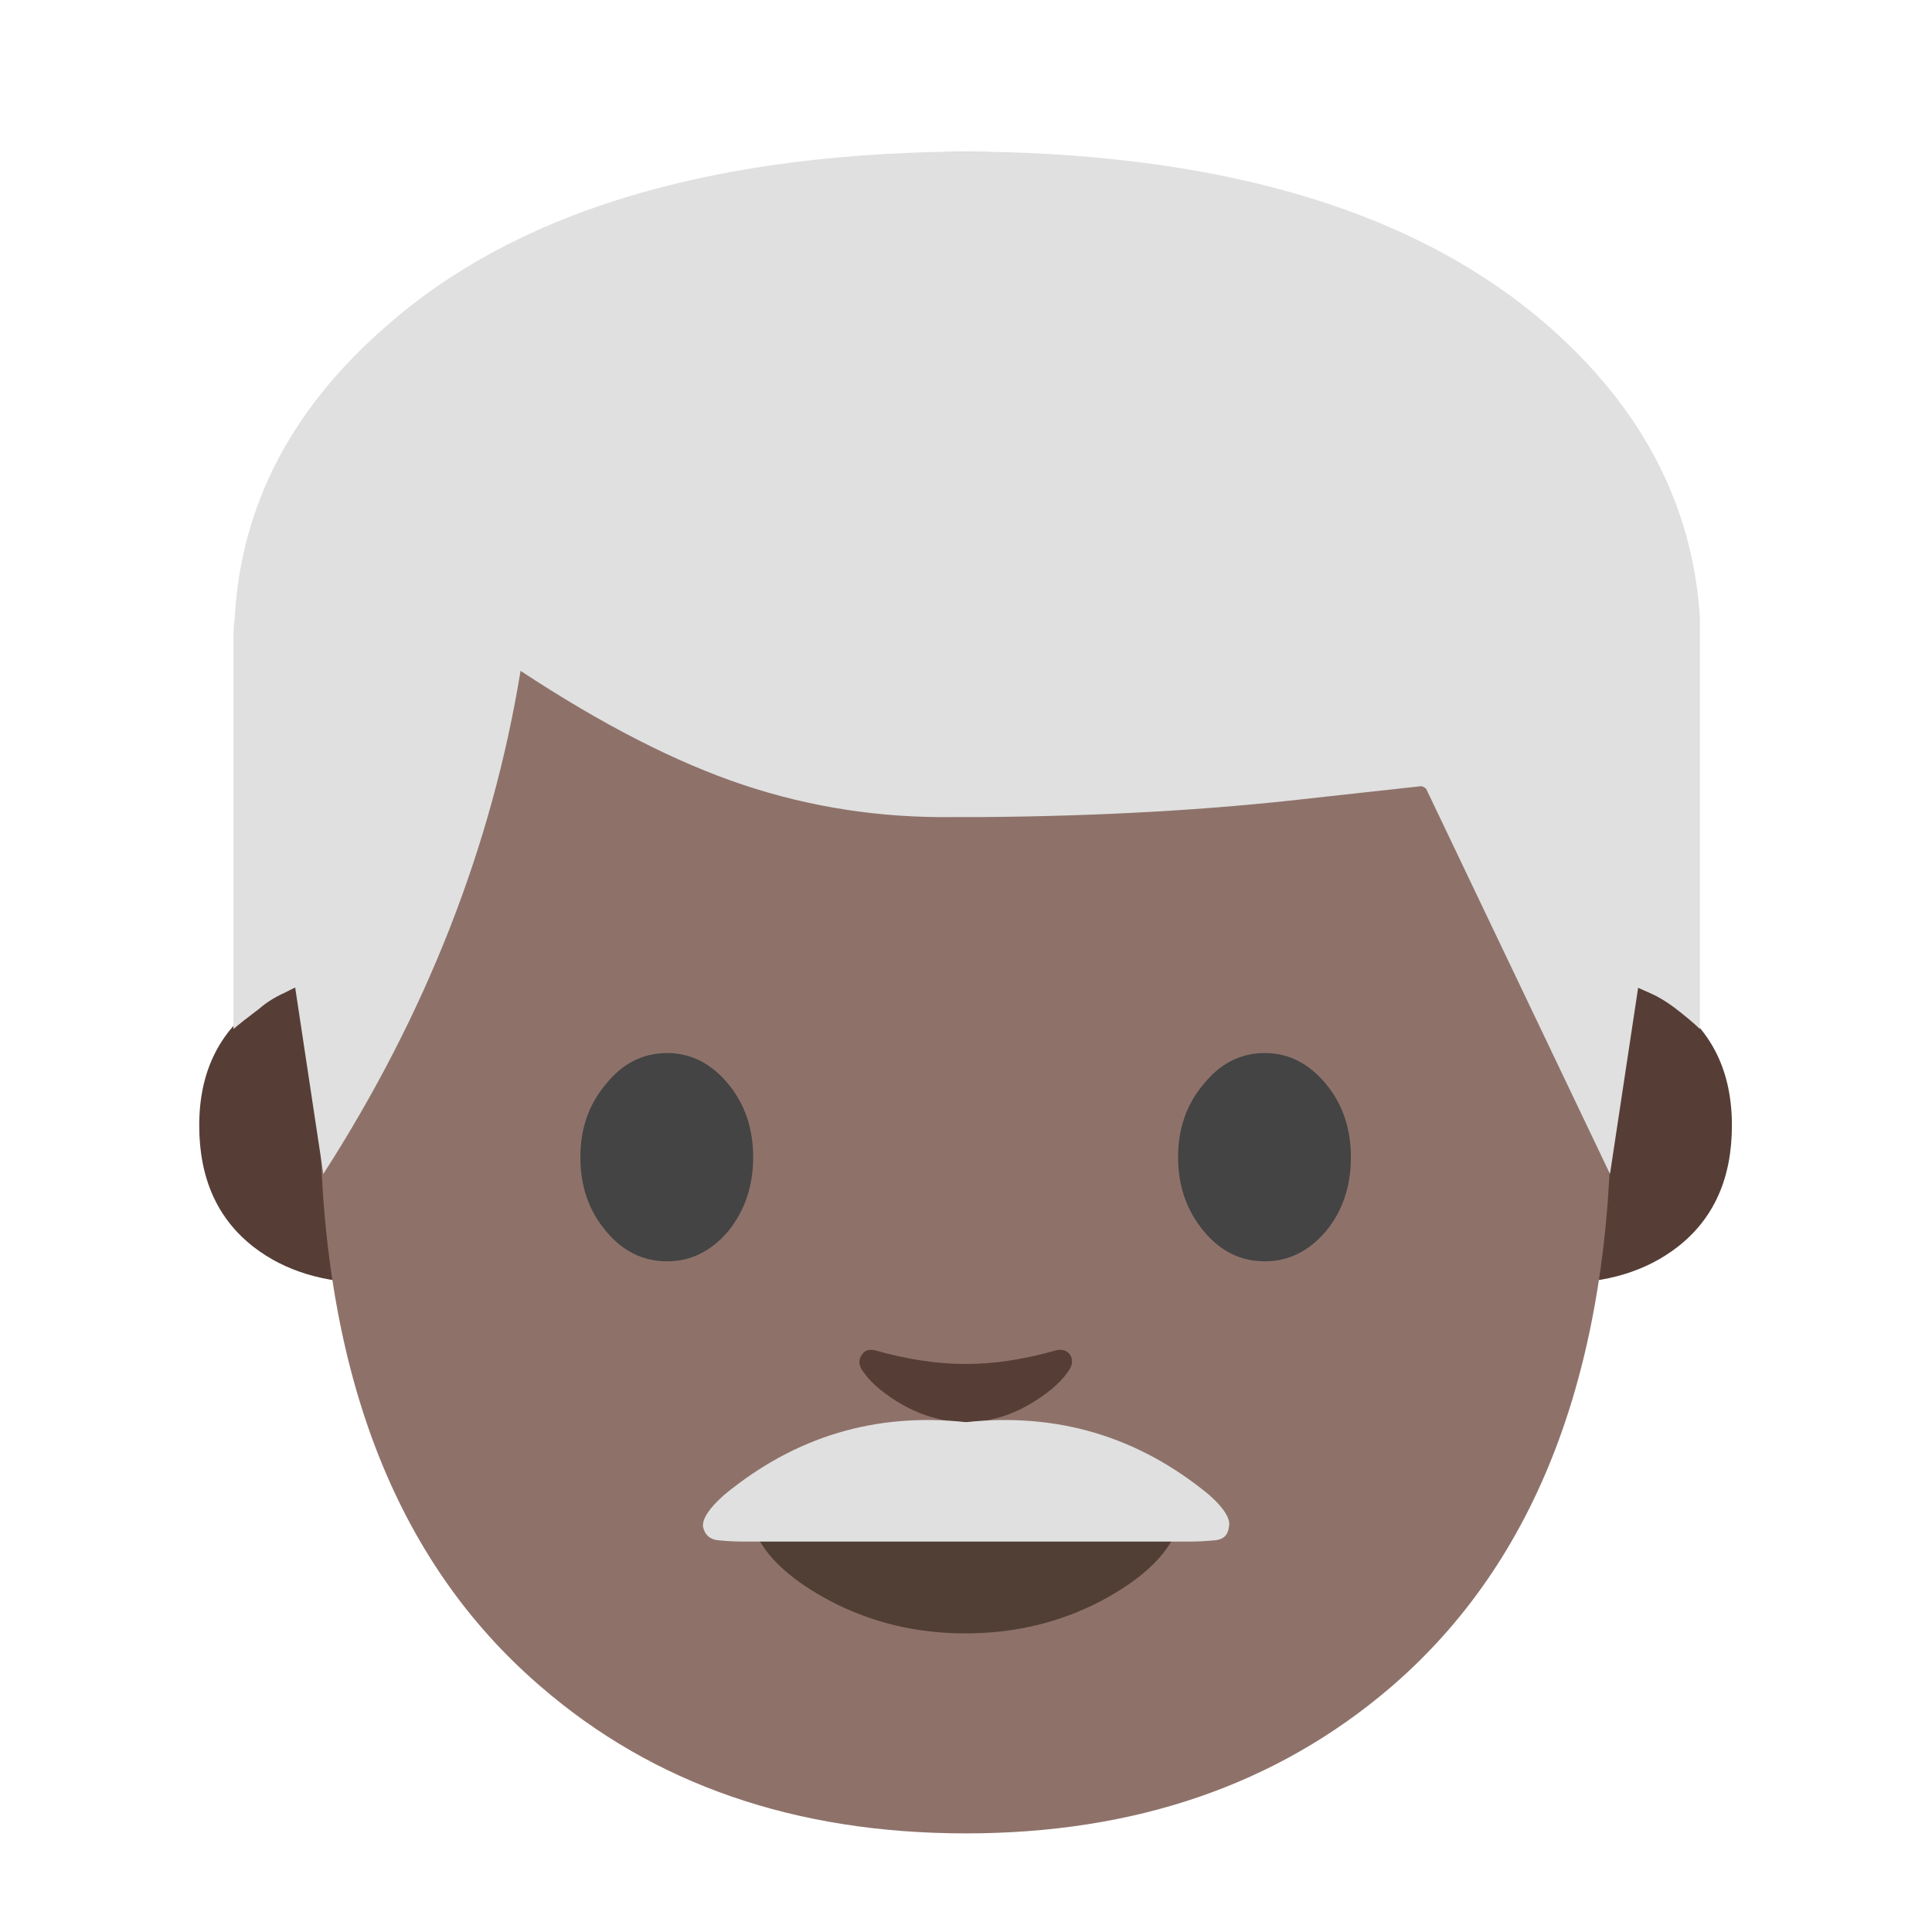
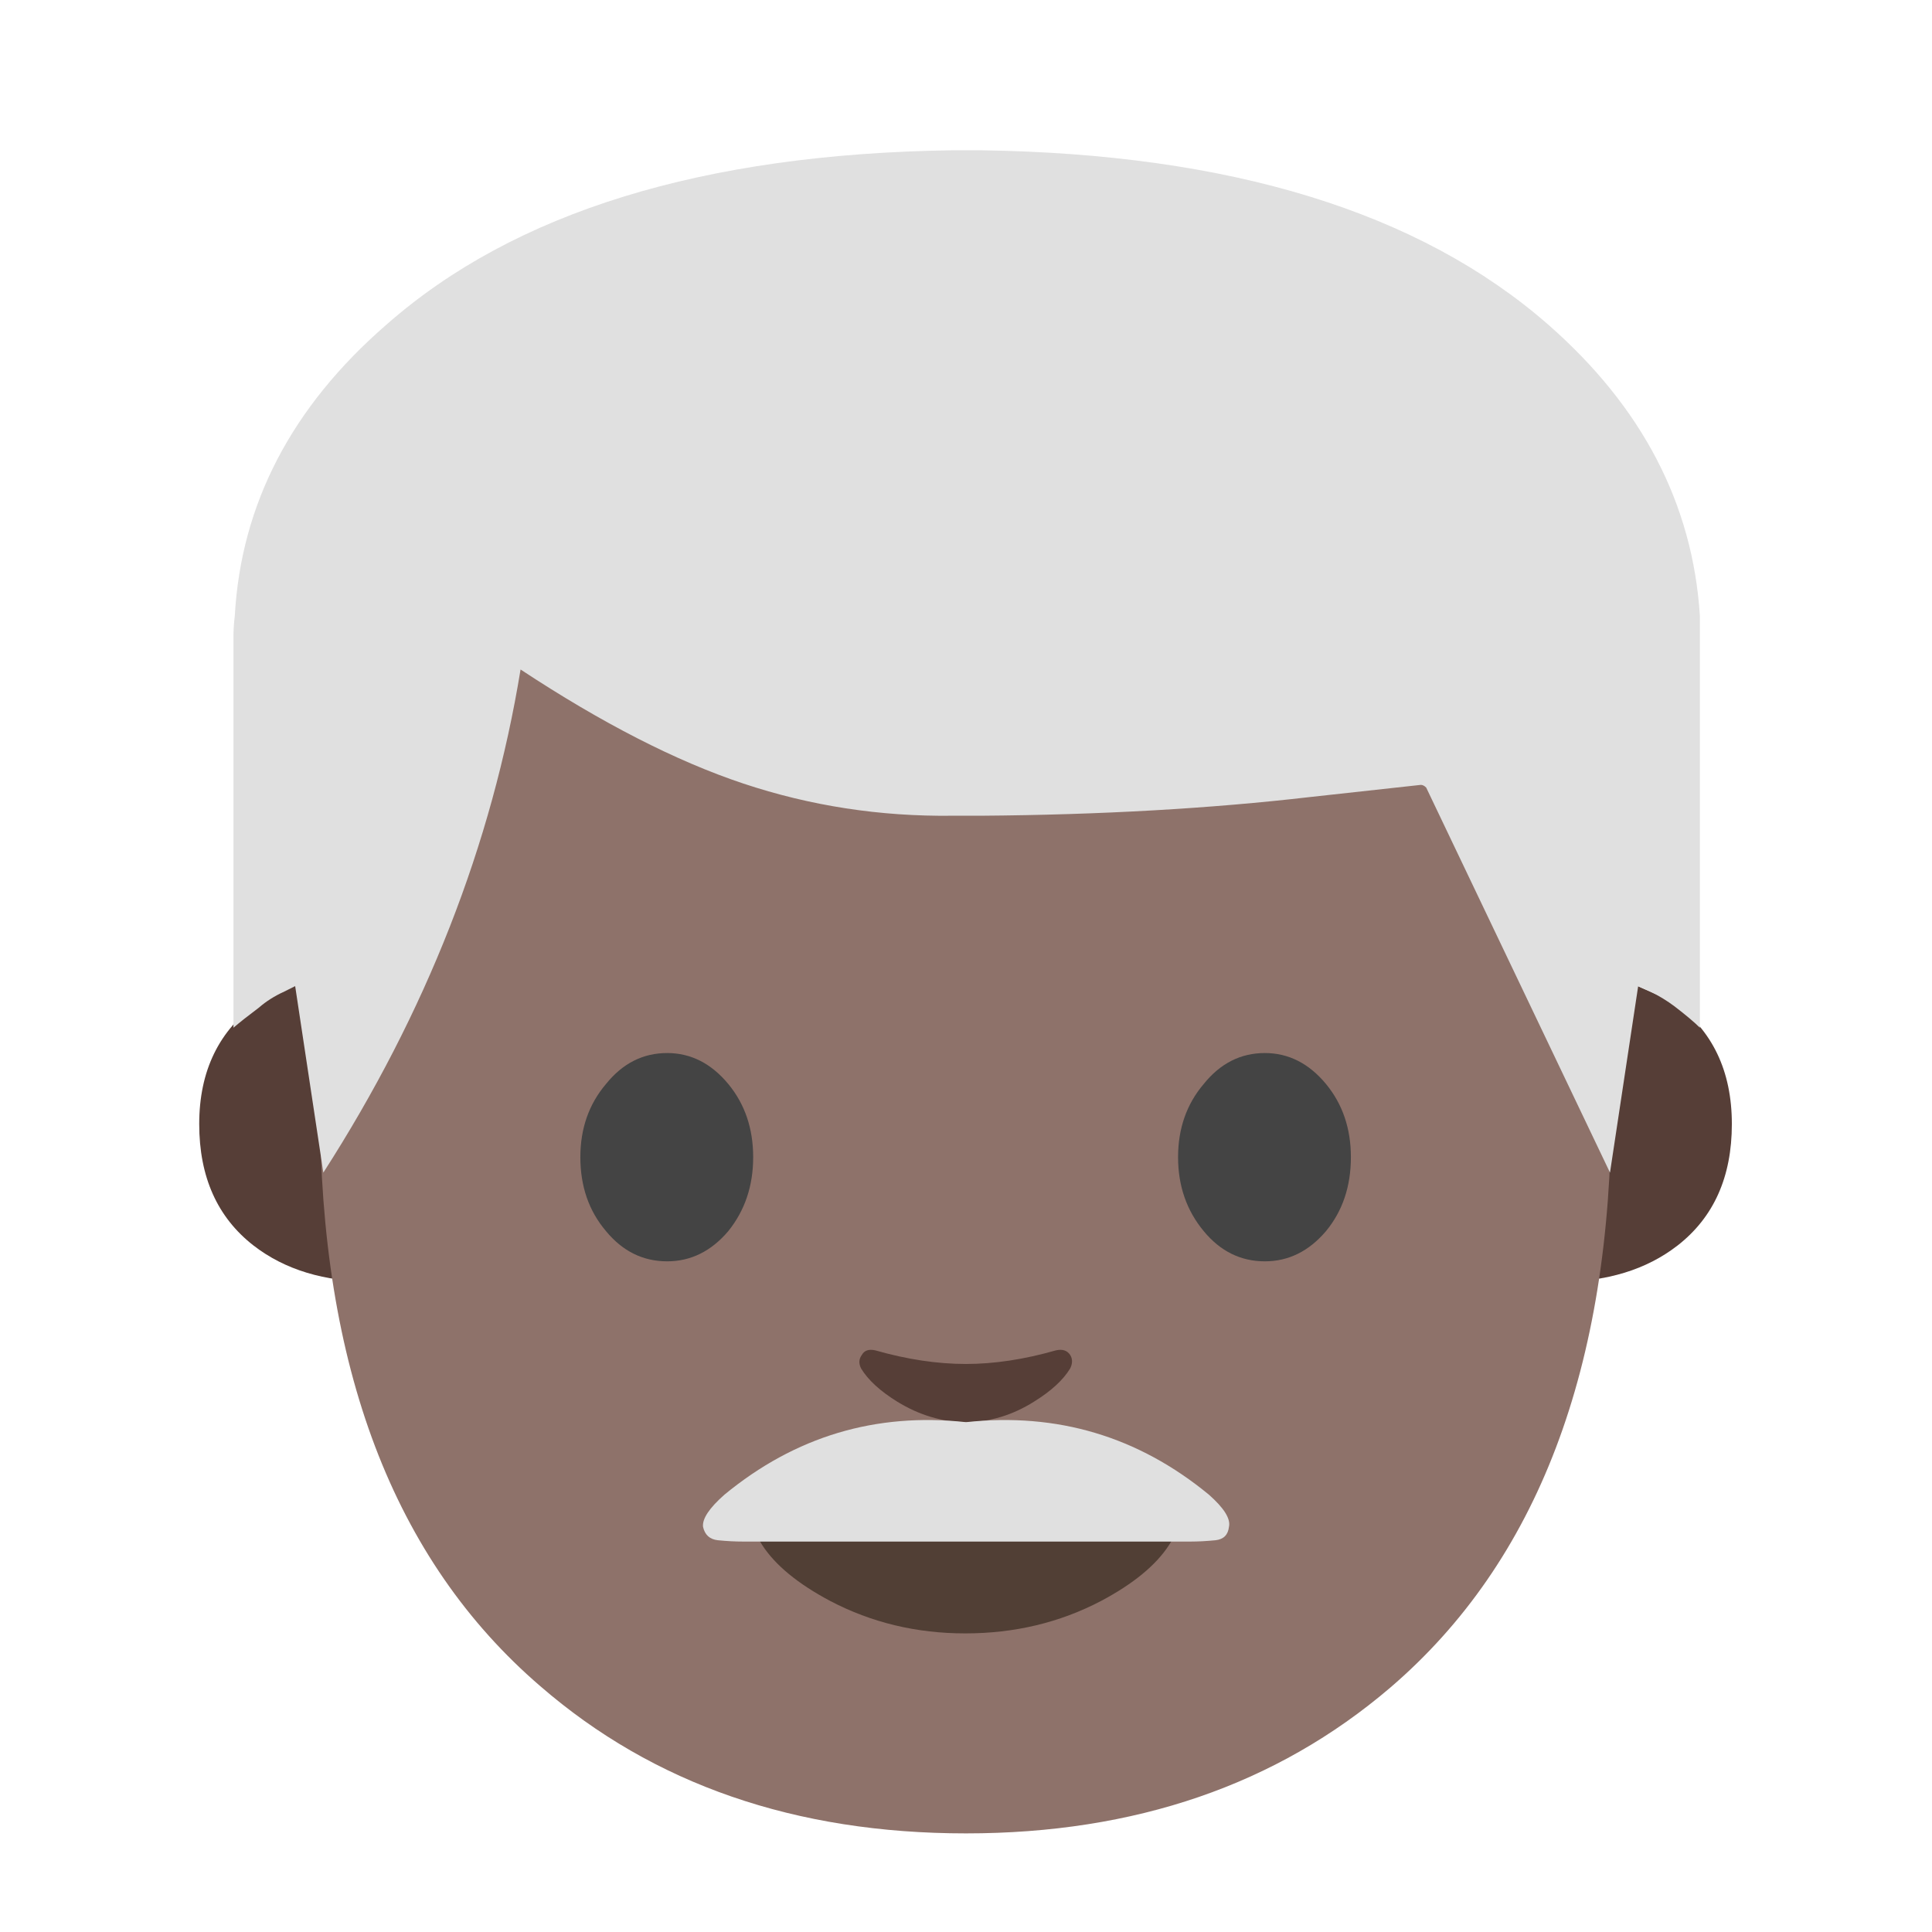
<svg xmlns="http://www.w3.org/2000/svg" xmlns:xlink="http://www.w3.org/1999/xlink" preserveAspectRatio="none" viewBox="0 0 72 72">
  <defs>
    <path id="a" fill="#563E37" d="M106.9 66.05h-3.6v20.3q4.75 0 7.85-2.4 3.6-2.8 3.6-8.05 0-5.3-3.9-8.1l-3.95-1.75z" />
    <path id="b" fill="#563E37" d="M24.7 66.05h-3.65l-3.9 1.75q-3.95 2.8-3.95 8.1 0 5.25 3.6 8.05 3.1 2.4 7.9 2.4v-20.3z" />
    <path id="c" fill="#8E726A" d="M106.75 73.8q0-30.45-8.65-45.45Q87.85 10.6 64 10.6q-23.9 0-34.15 17.75-8.65 15-8.65 45.45 0 25.9 14.6 38.45Q47.05 122 64 122q16.8 0 28.1-9.65 14.65-12.55 14.65-38.55z" />
    <path id="d" fill="#444" d="M40.15 72.35q-1.7 2-1.7 4.85 0 2.9 1.7 4.9 1.65 2 4.05 2 2.35 0 4.05-2 1.65-2.05 1.65-4.9 0-2.85-1.65-4.85-1.7-2.05-4.05-2.05-2.4 0-4.05 2.05z" />
    <path id="e" fill="#444" d="M87.85 72.35q-1.7-2.05-4.05-2.05-2.4 0-4.05 2.05-1.7 2-1.7 4.85 0 2.85 1.7 4.9 1.65 2 4.05 2 2.35 0 4.05-2 1.65-2 1.65-4.9 0-2.85-1.65-4.85z" />
    <path id="f" fill="#513F35" d="M63.95 108.75q4.9 0 9-2.15 3.2-1.7 4.5-3.7.7-1.05.35-1.7-.35-.65-1.45-.65H51.6q-1.1 0-1.45.65-.35.65.35 1.7 1.3 2 4.5 3.7 4.1 2.15 8.95 2.15z" />
    <path id="g" fill="#563E37" d="M58 90q-.65-.15-.9.3-.3.4-.05.9.7 1.15 2.4 2.2 2.2 1.35 4.55 1.35 2.35 0 4.5-1.35 1.7-1.05 2.4-2.2.25-.5 0-.9-.3-.45-.95-.3-3.15.9-5.95.9-2.85 0-6-.9z" />
    <path id="h" fill="#E0E0E0" d="M63.35 23.8V23q-.4-6.25-5.65-10.85-7.2-6.3-21.15-6.5H35.5q-13.95.2-21.1 6.5Q9.1 16.75 8.75 23q-.05.4-.05.8v14.55q.35-.3.95-.75.4-.35.95-.6l.4-.2 1.05 6.95Q17.8 34.8 19.4 25q4.55 3 8.3 4.25 3.75 1.25 7.8 1.2h1.05q6.7-.05 12.3-.7l4.1-.45q.1 0 .2.1L60 43.75l1.05-6.95.45.2q.5.25.9.55.65.5.95.8V23.8z" />
-     <path id="i" fill="#E0E0E0" d="M26.2 56.9q.1.45.55.5.5.05.95.05h16.65q.45 0 .95-.05.45-.05.5-.5.1-.45-.75-1.2Q41.1 52.45 36 53q-5.05-.55-9 2.7-.85.75-.8 1.2z" />
+     <path id="i" fill="#E0E0E0" d="M36 53q-5.05-.55-9 2.7-.85.75-.8 1.2.1.45.55.5.5.05.95.05h16.65q.45 0 .95-.05.45-.05.5-.5.1-.45-.75-1.2Q41.1 52.45 36 53z" />
  </defs>
-   <use transform="matrix(.56247 0 0 .56247 0 -.75)" xlink:href="#a" />
-   <use transform="matrix(.56247 0 0 .56247 0 -.75)" xlink:href="#b" />
+   <use transform="matrix(.56245 0 0 .56245 0 -.8)" xlink:href="#a" />
+   <use transform="matrix(.56245 0 0 .56245 0 -.8)" xlink:href="#b" />
  <use transform="translate(0 -.3) scale(.5625)" xlink:href="#c" />
  <use transform="translate(0 -.3) scale(.5625)" xlink:href="#d" />
  <use transform="translate(0 -.3) scale(.5625)" xlink:href="#e" />
  <use transform="translate(0 -.3) scale(.5625)" xlink:href="#f" />
  <use transform="translate(0 -.3) scale(.5625)" xlink:href="#g" />
-   <use xlink:href="#h" />
+   <use transform="translate(0 -.05)" xlink:href="#h" />
  <use xlink:href="#i" />
</svg>
